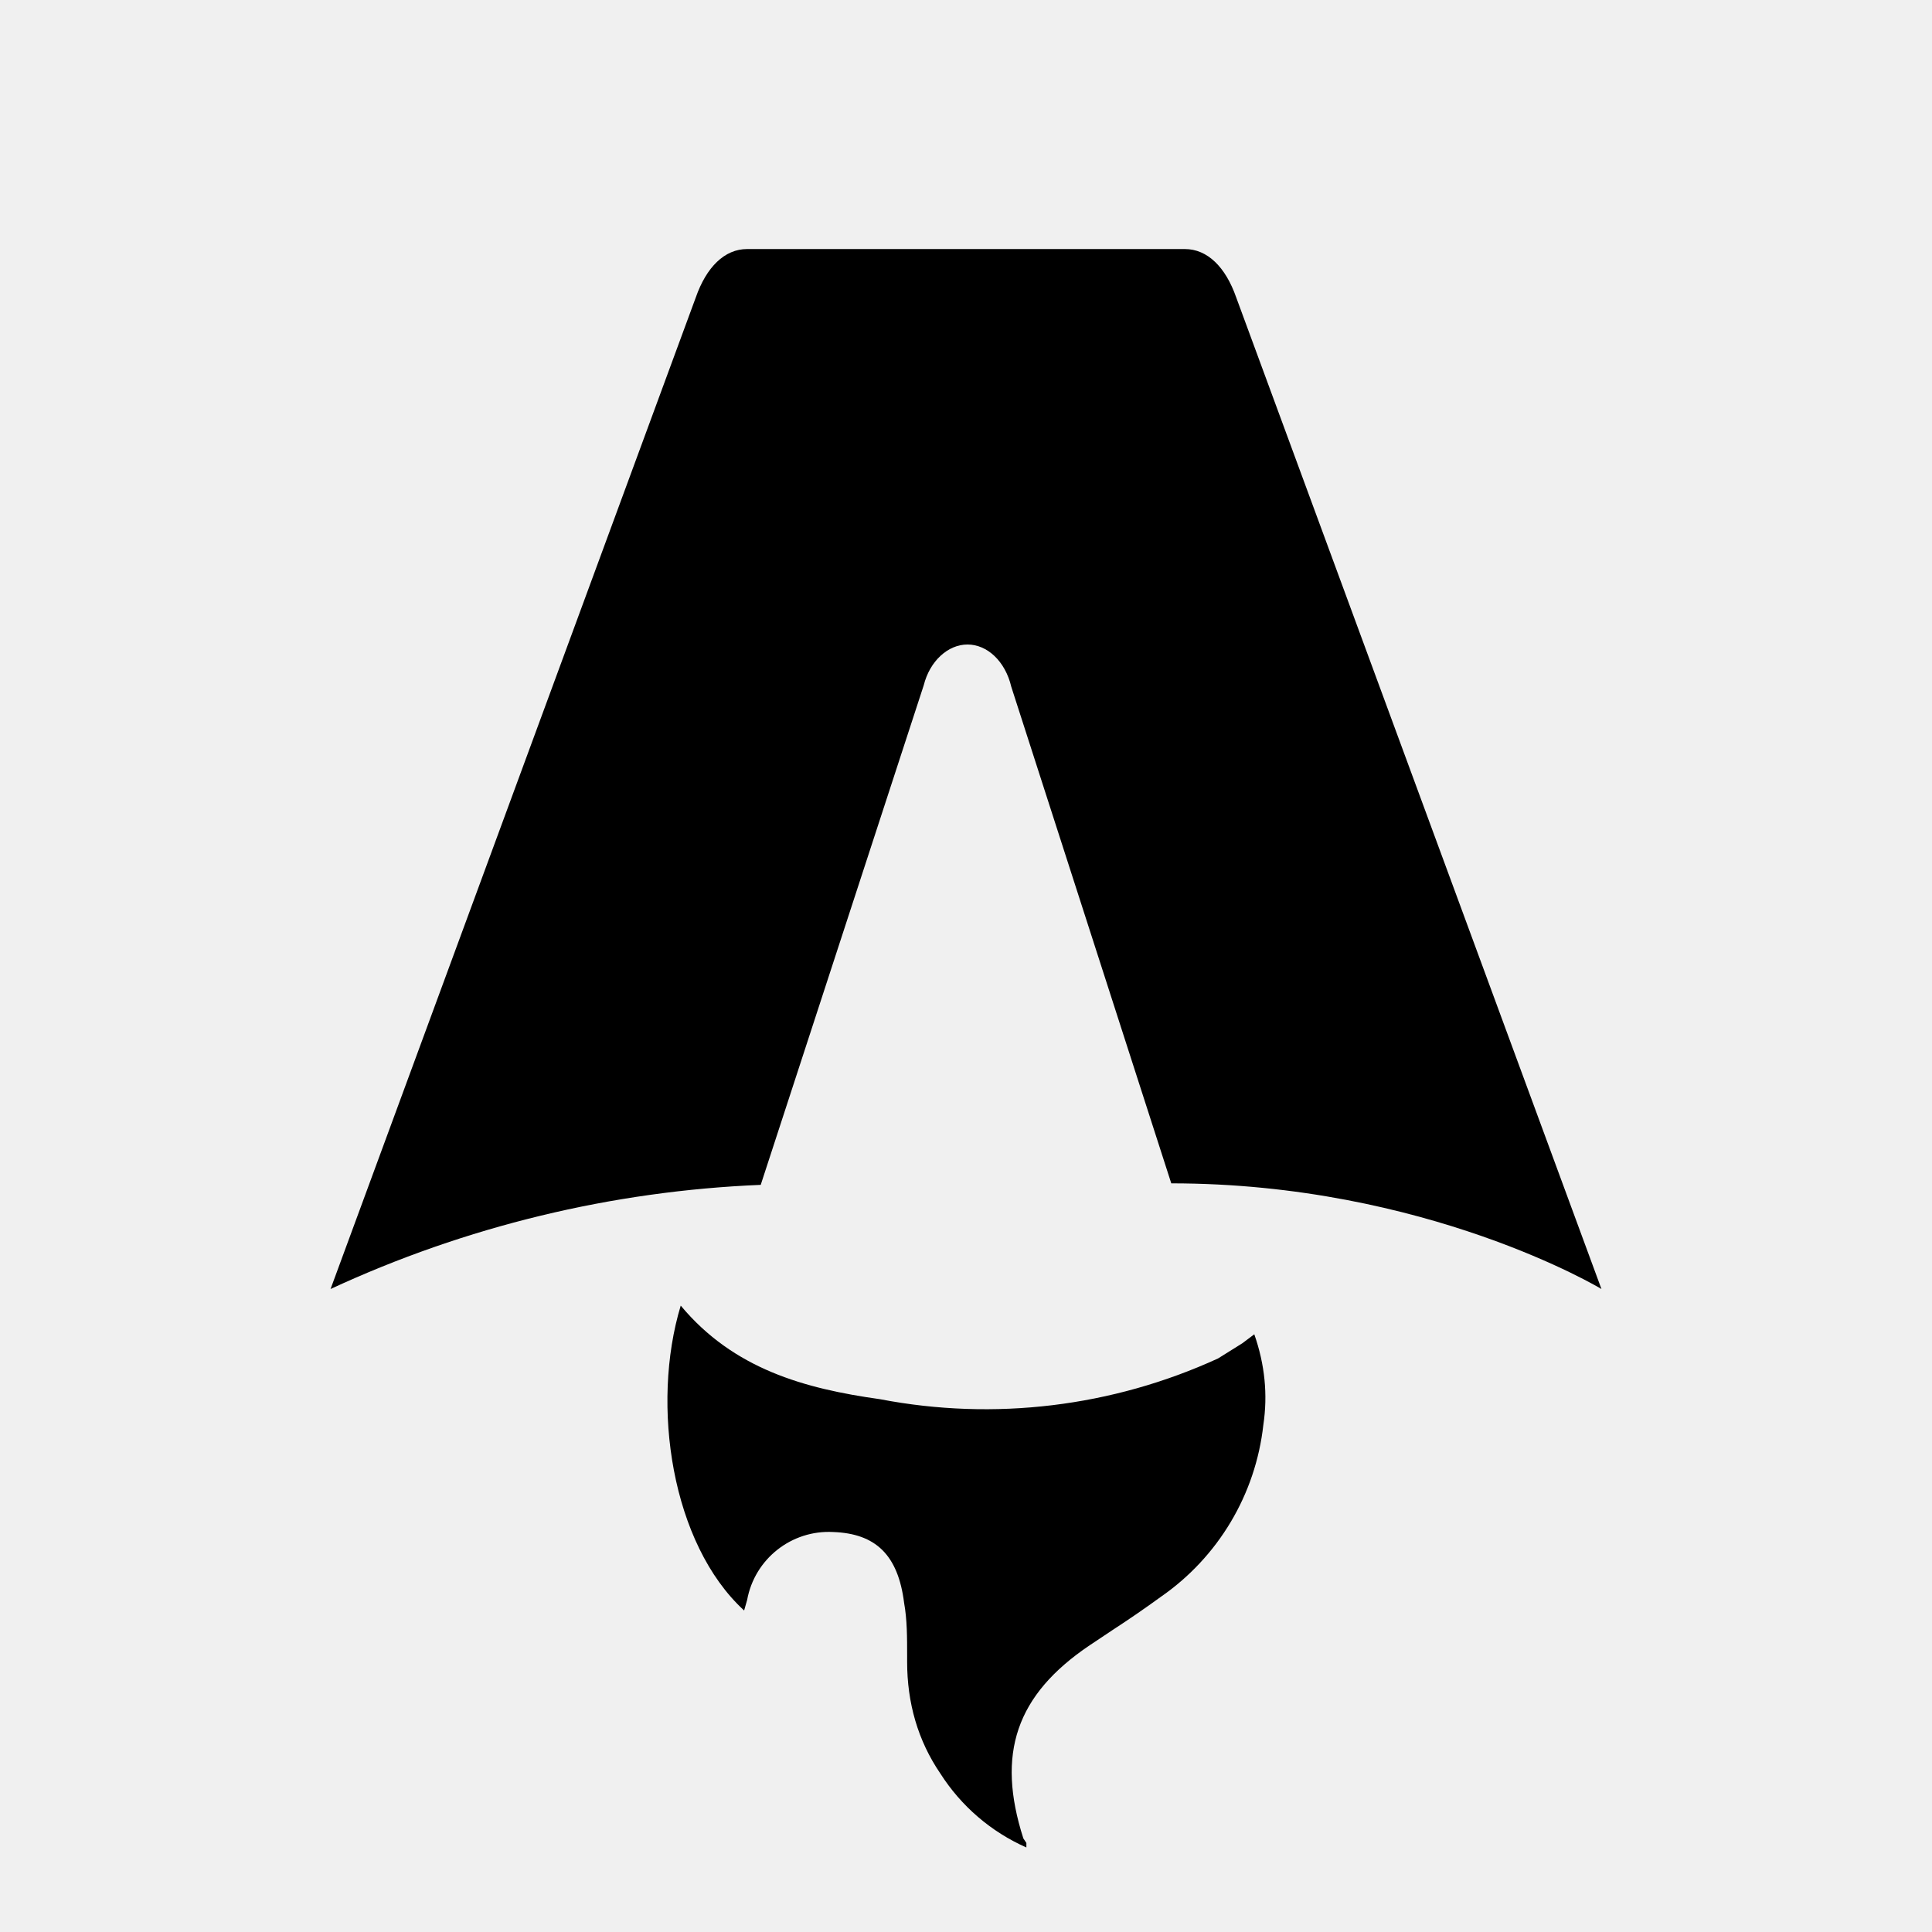
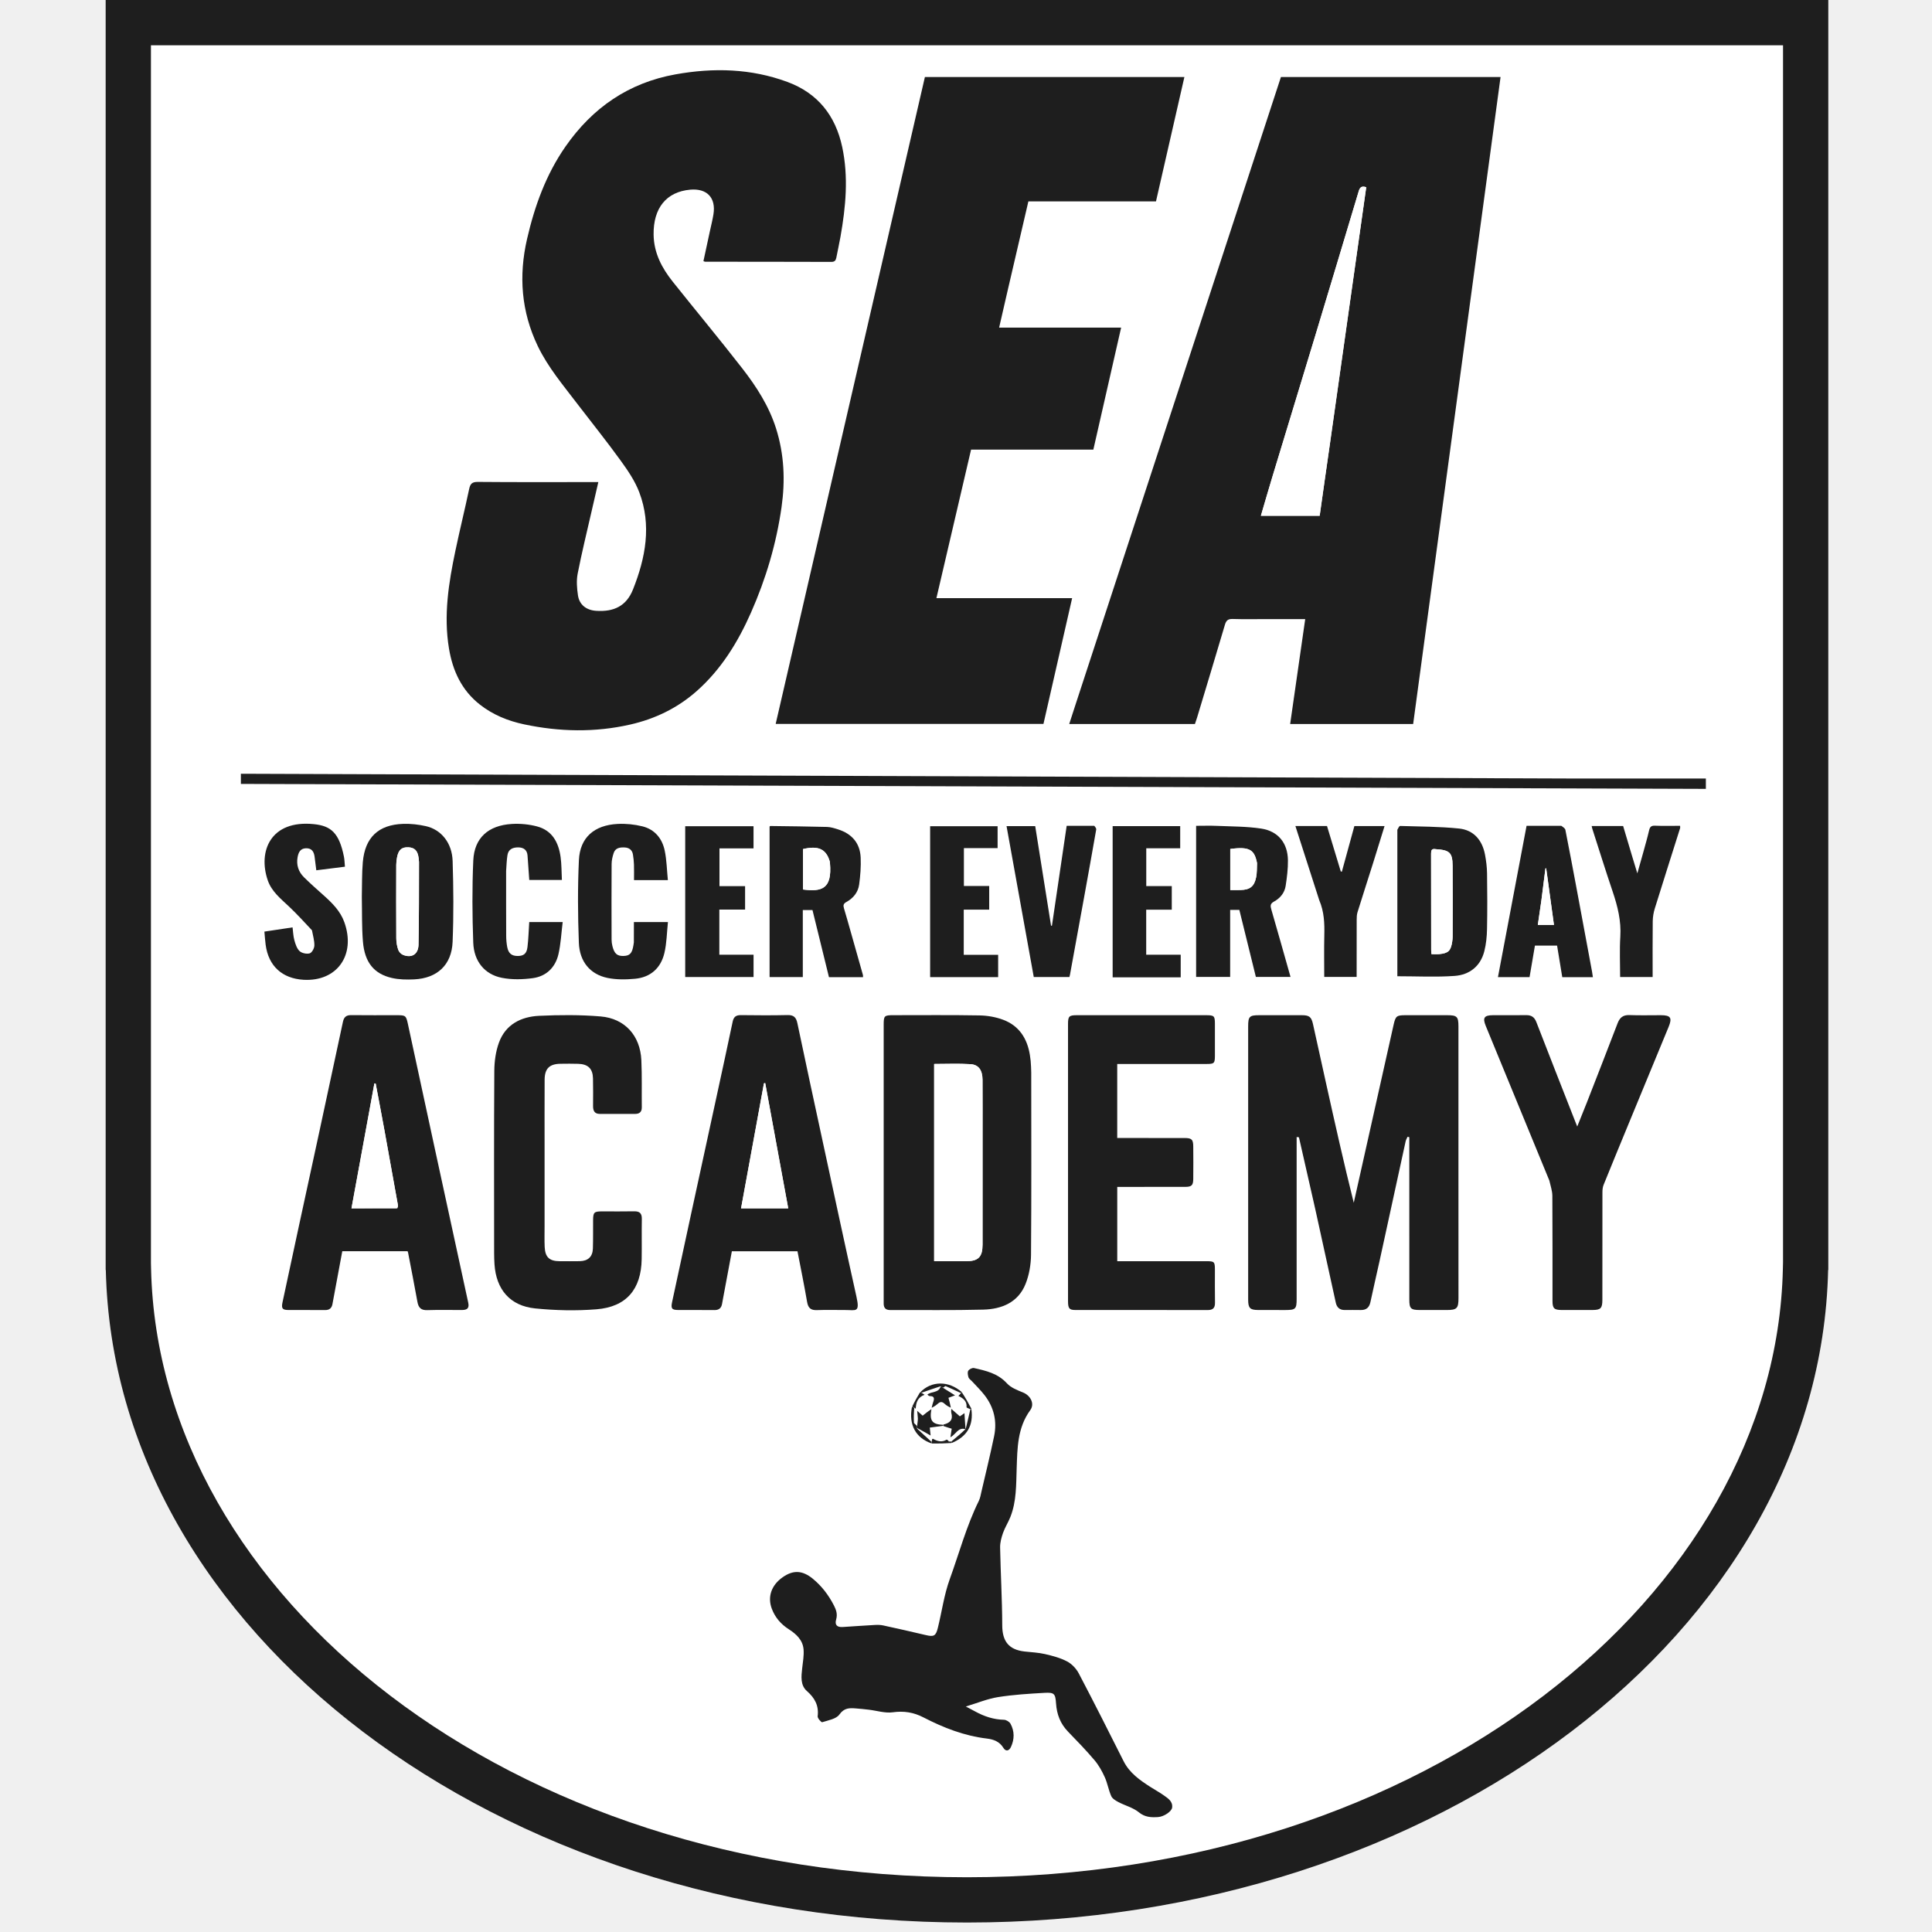
- <svg xmlns="http://www.w3.org/2000/svg" fill="none" viewBox="0 0 128 128">
-   <path d="M50.4 78.5a75.1 75.1 0 0 0-28.5 6.9l24.2-65.7c.7-2 1.9-3.2 3.4-3.2h29c1.5 0 2.7 1.2 3.4 3.2l24.2 65.7s-11.6-7-28.5-7L67 45.5c-.4-1.7-1.6-2.8-2.9-2.8-1.3 0-2.5 1.1-2.9 2.7L50.4 78.5Zm-1.1 28.2Zm-4.2-20.2c-2 6.6-.6 15.8 4.2 20.2a17.5 17.5 0 0 1 .2-.7 5.5 5.5 0 0 1 5.7-4.5c2.8.1 4.3 1.5 4.7 4.7.2 1.1.2 2.3.2 3.5v.4c0 2.7.7 5.2 2.2 7.4a13 13 0 0 0 5.7 4.9v-.3l-.2-.3c-1.8-5.6-.5-9.5 4.4-12.8l1.5-1a73 73 0 0 0 3.2-2.2 16 16 0 0 0 6.8-11.4c.3-2 .1-4-.6-6l-.8.6-1.6 1a37 37 0 0 1-22.4 2.7c-5-.7-9.7-2-13.2-6.2Z" />
-   <style>
-         path { fill: #000; }
-         @media (prefers-color-scheme: dark) {
-             path { fill: #FFF; }
-         }
-     </style>
+ <svg xmlns="http://www.w3.org/2000/svg" width="128" height="128" viewBox="0 0 128 128" fill="none">
+   <mask id="path-1-inside-1_42_125" fill="white">
+     <path d="M121.13 84.137H121.119C120.58 108.086 95.243 127.373 64.064 127.373C32.886 127.373 7.549 108.086 7.01 84.137H7V0H121.13V84.137Z" />
+   </mask>
+   <path d="M121.13 84.137H121.119C120.58 108.086 95.243 127.373 64.064 127.373C32.886 127.373 7.549 108.086 7.01 84.137H7V0H121.13V84.137Z" fill="white" />
+   <path d="M121.13 84.137V87.137H124.13V84.137H121.13ZM121.119 84.137V81.137H118.186L118.12 84.069L121.119 84.137ZM64.064 127.373L64.064 130.373H64.064V127.373ZM7.01 84.137L10.009 84.069L9.943 81.137H7.01V84.137ZM7 84.137H4V87.137H7V84.137ZM7 0V-3H4V0H7ZM121.13 0H124.13V-3H121.13V0ZM121.13 84.137V81.137H121.119V84.137V87.137H121.13V84.137ZM121.119 84.137L118.12 84.069C117.632 105.736 94.355 124.373 64.064 124.373V127.373V130.373C96.131 130.373 123.528 110.437 124.118 84.204L121.119 84.137ZM64.064 127.373L64.064 124.373C33.775 124.373 10.497 105.736 10.009 84.069L7.01 84.137L4.011 84.204C4.601 110.437 31.998 130.373 64.064 130.373L64.064 127.373ZM7.01 84.137V81.137H7V84.137V87.137H7.01V84.137ZM7 84.137H10V0H7H4V84.137H7ZM7 0V3H121.13V0V-3H7V0ZM121.13 0H118.13V84.137H121.13H124.13V0H121.13Z" fill="#1E1E1E" mask="url(#path-1-inside-1_42_125)" />
+   <path d="M104.001 51.578C107.022 51.578 110.004 51.578 113.018 51.578C113.018 51.823 113.018 52.035 113.018 52.265C80.668 52.156 48.326 52.046 15.959 51.936C15.959 51.719 15.959 51.518 15.959 51.263C45.294 51.367 74.628 51.472 104.001 51.578Z" fill="#1E1E1E" />
+   <path d="M71.247 46.709C75.792 32.823 80.328 18.966 84.865 5.102C89.721 5.102 94.556 5.102 99.416 5.102C97.485 19.4 95.555 33.68 93.625 47.968C90.895 47.968 88.204 47.968 85.476 47.968C85.809 45.653 86.139 43.352 86.474 41.017C85.604 41.017 84.756 41.017 83.908 41.017C83.163 41.017 82.417 41.033 81.672 41.009C81.368 40.999 81.241 41.1 81.156 41.385C80.548 43.443 79.925 45.498 79.306 47.553C79.265 47.689 79.216 47.823 79.167 47.967C76.403 47.967 73.645 47.967 70.839 47.967C70.977 47.543 71.107 47.141 71.247 46.709ZM88.112 29.411C88.914 23.737 89.716 18.062 90.516 12.403C90.197 12.294 90.09 12.432 90.02 12.664C89.078 15.805 88.136 18.947 87.187 22.085C86.23 25.249 85.263 28.409 84.304 31.571C84.044 32.429 83.796 33.291 83.537 34.171C84.851 34.171 86.128 34.171 87.432 34.171C87.653 32.598 87.872 31.038 88.112 29.411Z" fill="#1E1E1E" />
+   <path d="M38.293 26.812C37.332 25.544 36.311 24.352 35.627 22.925C34.534 20.644 34.356 18.274 34.919 15.832C35.422 13.646 36.176 11.559 37.469 9.703C39.256 7.139 41.647 5.483 44.758 4.926C47.272 4.475 49.757 4.537 52.17 5.429C54.18 6.173 55.354 7.658 55.799 9.74C56.224 11.732 56.033 13.711 55.684 15.687C55.602 16.149 55.498 16.606 55.41 17.067C55.373 17.255 55.303 17.351 55.078 17.351C52.292 17.341 49.506 17.343 46.72 17.34C46.696 17.34 46.672 17.325 46.604 17.302C46.747 16.639 46.892 15.971 47.035 15.303C47.115 14.934 47.209 14.568 47.268 14.195C47.442 13.096 46.836 12.465 45.72 12.567C44.144 12.712 43.278 13.789 43.303 15.546C43.32 16.758 43.849 17.758 44.577 18.67C46.107 20.588 47.676 22.475 49.182 24.412C50.118 25.617 50.943 26.899 51.413 28.378C51.958 30.094 52.03 31.843 51.779 33.602C51.434 36.024 50.743 38.356 49.752 40.593C48.884 42.554 47.776 44.358 46.149 45.794C44.883 46.912 43.405 47.627 41.759 48.002C39.414 48.537 37.069 48.486 34.727 47.991C33.658 47.765 32.656 47.359 31.789 46.677C30.585 45.731 29.992 44.443 29.746 42.966C29.381 40.772 29.723 38.624 30.172 36.485C30.458 35.122 30.793 33.769 31.081 32.407C31.155 32.058 31.269 31.924 31.661 31.928C34.159 31.951 36.657 31.939 39.155 31.939C39.298 31.939 39.442 31.939 39.641 31.939C39.489 32.596 39.343 33.224 39.2 33.851C38.884 35.235 38.544 36.614 38.272 38.006C38.182 38.467 38.221 38.97 38.291 39.441C38.383 40.07 38.846 40.424 39.491 40.468C40.68 40.549 41.503 40.145 41.938 39.052C42.768 36.964 43.183 34.803 42.354 32.616C42.069 31.863 41.592 31.165 41.114 30.506C40.212 29.258 39.247 28.056 38.293 26.812Z" fill="#1E1E1E" />
+   <path d="M66.743 19.319C66.558 20.123 66.381 20.895 66.195 21.704C68.901 21.704 71.565 21.704 74.278 21.704C73.66 24.416 73.052 27.089 72.437 29.789C69.743 29.789 67.053 29.789 64.336 29.789C63.572 33.063 62.813 36.316 62.04 39.628C65.054 39.628 68.025 39.628 71.032 39.628C70.391 42.438 69.764 45.191 69.132 47.961C63.224 47.961 57.319 47.961 51.391 47.961C54.69 33.658 57.984 19.379 61.277 5.103C67.028 5.103 72.74 5.103 78.469 5.103C77.84 7.858 77.214 10.595 76.587 13.342C73.751 13.342 70.954 13.342 68.133 13.342C67.67 15.334 67.211 17.311 66.743 19.319Z" fill="#1E1E1E" />
+   <path d="M88.102 29.445C87.872 31.038 87.653 32.598 87.431 34.171C86.128 34.171 84.851 34.171 83.537 34.171C83.796 33.291 84.044 32.429 84.304 31.571C85.263 28.409 86.23 25.249 87.187 22.085C88.136 18.947 89.078 15.805 90.02 12.664C90.09 12.431 90.197 12.294 90.516 12.403C89.716 18.062 88.914 23.737 88.102 29.445Z" fill="white" />
+   <path d="M64.389 91.505C64.297 91.409 64.191 91.342 64.165 91.253C64.125 91.113 64.085 90.926 64.148 90.818C64.209 90.714 64.416 90.612 64.53 90.637C65.326 90.814 66.11 90.992 66.71 91.649C66.973 91.938 67.4 92.103 67.779 92.256C68.27 92.454 68.57 92.999 68.256 93.428C67.401 94.6 67.404 95.946 67.357 97.288C67.319 98.371 67.35 99.462 66.944 100.493C66.801 100.856 66.584 101.191 66.454 101.557C66.346 101.865 66.254 102.201 66.26 102.523C66.293 104.243 66.396 105.963 66.401 107.683C66.404 108.73 66.825 109.297 67.88 109.416C68.334 109.467 68.796 109.485 69.239 109.588C69.74 109.704 70.253 109.839 70.703 110.077C71.015 110.242 71.306 110.553 71.472 110.868C72.484 112.795 73.464 114.739 74.442 116.684C74.838 117.47 75.52 117.942 76.227 118.396C76.523 118.586 76.836 118.754 77.122 118.959C77.395 119.154 77.707 119.351 77.657 119.758C77.626 120.012 77.117 120.36 76.726 120.385C76.275 120.413 75.859 120.403 75.45 120.068C75.071 119.758 74.548 119.629 74.102 119.395C73.92 119.3 73.7 119.169 73.623 118.998C73.444 118.597 73.376 118.146 73.195 117.746C73.016 117.35 72.798 116.954 72.518 116.623C71.962 115.966 71.361 115.345 70.761 114.727C70.252 114.202 70.015 113.58 69.966 112.862C69.922 112.212 69.849 112.12 69.207 112.155C68.177 112.213 67.142 112.276 66.125 112.437C65.431 112.547 64.764 112.827 63.988 113.06C64.233 113.19 64.427 113.29 64.618 113.394C65.211 113.719 65.832 113.925 66.519 113.94C66.668 113.944 66.878 114.072 66.949 114.202C67.22 114.702 67.215 115.232 66.975 115.747C66.847 116.02 66.627 116.049 66.477 115.8C66.225 115.384 65.825 115.237 65.392 115.185C63.891 115.007 62.511 114.469 61.183 113.783C60.532 113.446 59.885 113.341 59.145 113.444C58.636 113.514 58.094 113.335 57.566 113.273C57.281 113.239 56.995 113.21 56.709 113.188C56.286 113.156 55.933 113.14 55.612 113.591C55.402 113.887 54.875 113.973 54.474 114.101C54.415 114.12 54.157 113.835 54.172 113.712C54.258 113.003 53.987 112.5 53.46 112.037C53.018 111.648 53.086 111.069 53.147 110.527C53.193 110.114 53.27 109.695 53.239 109.286C53.191 108.663 52.76 108.263 52.261 107.943C51.738 107.607 51.352 107.164 51.133 106.579C50.839 105.793 51.105 105.023 51.853 104.497C52.553 104.004 53.166 104.034 53.854 104.598C54.448 105.086 54.901 105.686 55.251 106.367C55.404 106.663 55.497 106.95 55.396 107.299C55.294 107.653 55.459 107.817 55.826 107.794C56.543 107.749 57.259 107.696 57.975 107.657C58.156 107.647 58.344 107.652 58.52 107.69C59.46 107.895 60.399 108.106 61.335 108.328C61.862 108.452 62.001 108.396 62.133 107.858C62.4 106.783 62.546 105.666 62.921 104.631C63.55 102.897 64.028 101.104 64.848 99.44C64.944 99.245 64.978 99.018 65.028 98.804C65.311 97.588 65.609 96.376 65.862 95.155C66.069 94.159 65.852 93.233 65.223 92.426C64.975 92.107 64.683 91.823 64.389 91.505Z" fill="#1E1E1E" />
+   <path d="M61.702 95.625C60.673 95.26 60.196 94.408 60.417 93.224C60.509 93.225 60.556 93.25 60.573 93.286C60.544 93.613 60.531 93.93 60.552 94.246C60.557 94.319 60.682 94.383 60.756 94.48C60.759 94.546 60.758 94.584 60.76 94.65C61.076 94.95 61.389 95.223 61.706 95.518C61.707 95.568 61.705 95.596 61.702 95.625Z" fill="#1E1E1E" />
+   <path d="M60.967 92.247C61.696 91.48 62.85 91.459 63.727 92.236C63.7 92.282 63.684 92.289 63.646 92.287C63.3 92.128 62.979 91.973 62.651 91.834C62.619 91.821 62.545 91.908 62.469 91.941C62.403 91.913 62.361 91.892 62.301 91.848C61.891 91.974 61.497 92.123 61.069 92.266C61.012 92.257 60.99 92.252 60.967 92.247Z" fill="#1E1E1E" />
+   <path d="M64.358 93.361C64.501 94.431 64.088 95.166 63.054 95.603C63.026 95.555 63.027 95.527 63.052 95.485C63.376 95.217 63.675 94.964 63.963 94.689C63.959 94.652 63.966 94.638 63.997 94.61C64.104 94.19 64.185 93.784 64.289 93.371C64.327 93.364 64.342 93.362 64.358 93.361Z" fill="#1E1E1E" />
+   <path d="M63.028 95.499C63.027 95.527 63.026 95.555 63.027 95.603C62.607 95.632 62.185 95.64 61.733 95.636C61.705 95.596 61.707 95.568 61.726 95.509C61.746 95.437 61.751 95.396 61.76 95.347C61.766 95.338 61.778 95.323 61.808 95.322C62.12 95.496 62.406 95.57 62.716 95.381C62.74 95.366 62.822 95.445 62.861 95.487C62.854 95.505 62.862 95.517 62.871 95.529C62.87 95.511 62.868 95.493 62.886 95.5C62.946 95.517 62.987 95.508 63.028 95.499Z" fill="#1E1E1E" />
+   <path d="M64.358 93.331C64.342 93.362 64.327 93.363 64.267 93.354C64.158 93.306 64.034 93.264 64.036 93.233C64.073 92.825 63.809 92.637 63.496 92.483C63.56 92.414 63.615 92.355 63.669 92.296C63.685 92.289 63.7 92.282 63.736 92.26C63.958 92.598 64.158 92.95 64.358 93.331Z" fill="#1E1E1E" />
+   <path d="M60.944 92.26C60.99 92.252 61.012 92.257 61.07 92.287C61.164 92.344 61.221 92.377 61.251 92.409C60.797 92.576 60.686 92.922 60.67 93.329C60.629 93.305 60.616 93.291 60.603 93.276C60.556 93.25 60.51 93.225 60.434 93.2C60.577 92.892 60.749 92.582 60.944 92.26Z" fill="#1E1E1E" />
+   <path d="M62.483 94.463C62.202 94.501 61.922 94.539 61.601 94.582C61.622 94.789 61.64 94.964 61.655 95.108C61.386 94.953 61.102 94.79 60.788 94.625C60.758 94.584 60.759 94.546 60.765 94.45C60.785 94.249 60.815 94.107 60.811 93.966C60.806 93.794 60.771 93.623 60.77 93.473C60.904 93.594 61.017 93.693 61.129 93.791C61.338 93.624 61.525 93.475 61.709 93.361C61.567 94.129 61.757 94.368 62.483 94.398C62.484 94.434 62.483 94.448 62.483 94.463Z" fill="#1E1E1E" />
+   <path d="M62.469 91.941C62.749 92.112 63.006 92.275 63.274 92.445C63.16 92.488 63.023 92.539 62.837 92.609C62.896 92.817 62.954 93.021 62.995 93.262C62.843 93.2 62.7 93.114 62.579 93.002C62.43 92.864 62.302 92.85 62.145 92.99C62.014 93.107 61.864 93.204 61.725 93.27C61.762 93.108 61.791 92.984 61.835 92.865C61.919 92.635 61.887 92.492 61.601 92.494C61.545 92.494 61.489 92.449 61.441 92.394C61.721 92.168 62.177 92.296 62.318 91.871C62.361 91.892 62.404 91.913 62.469 91.941Z" fill="#1E1E1E" />
+   <path d="M63.026 93.341C63.209 93.501 63.392 93.661 63.592 93.837C63.682 93.775 63.807 93.688 63.898 93.624C63.916 93.93 63.934 94.249 63.962 94.596C63.966 94.638 63.959 94.652 63.964 94.689C63.482 94.533 63.327 95.037 62.968 95.22C62.998 95.02 63.024 94.852 63.053 94.656C62.871 94.6 62.701 94.548 62.507 94.48C62.483 94.448 62.484 94.434 62.505 94.379C62.958 94.276 63.148 94.053 63.028 93.609C63.005 93.526 63.026 93.431 63.026 93.341Z" fill="#1E1E1E" />
+   <path d="M87.044 79.684C86.711 78.22 86.388 76.787 86.06 75.355C86.057 75.341 85.99 75.343 85.906 75.33C85.906 75.481 85.906 75.617 85.906 75.754C85.906 79.189 85.907 82.625 85.906 86.06C85.906 86.724 85.835 86.792 85.156 86.793C84.555 86.793 83.953 86.794 83.352 86.791C82.817 86.789 82.695 86.663 82.694 86.113C82.692 84.78 82.694 83.448 82.694 82.116C82.694 77.413 82.694 72.711 82.694 68.009C82.694 67.344 82.777 67.26 83.428 67.26C84.369 67.259 85.311 67.258 86.253 67.26C86.738 67.261 86.88 67.367 86.987 67.839C87.28 69.147 87.563 70.457 87.854 71.766C88.44 74.404 89.028 77.04 89.69 79.686C89.82 79.107 89.95 78.529 90.079 77.95C90.829 74.596 91.577 71.242 92.331 67.889C92.462 67.307 92.536 67.26 93.129 67.26C94.044 67.259 94.96 67.259 95.875 67.26C96.531 67.26 96.625 67.351 96.626 68.004C96.627 71.244 96.626 74.483 96.626 77.722C96.627 80.478 96.627 83.234 96.628 85.99C96.629 86.686 96.527 86.791 95.848 86.792C95.259 86.793 94.671 86.793 94.082 86.792C93.465 86.791 93.371 86.701 93.371 86.095C93.37 82.646 93.37 79.198 93.37 75.75C93.37 75.614 93.37 75.478 93.37 75.342C93.332 75.332 93.294 75.323 93.255 75.313C93.211 75.416 93.148 75.516 93.125 75.624C92.549 78.256 91.979 80.89 91.404 83.523C91.204 84.438 90.988 85.35 90.794 86.266C90.716 86.634 90.513 86.802 90.14 86.793C89.787 86.785 89.434 86.791 89.081 86.792C88.754 86.793 88.569 86.615 88.502 86.315C88.055 84.293 87.614 82.271 87.171 80.249C87.132 80.072 87.093 79.894 87.044 79.684Z" fill="#1E1E1E" />
+   <path d="M68.284 70.285C68.303 70.567 68.322 70.814 68.322 71.062C68.324 75.084 68.34 79.106 68.308 83.127C68.303 83.776 68.186 84.464 67.946 85.064C67.457 86.293 66.365 86.734 65.142 86.766C63.091 86.82 61.037 86.785 58.985 86.794C58.661 86.796 58.54 86.639 58.546 86.337C58.551 86.049 58.546 85.762 58.546 85.475C58.546 79.625 58.546 73.775 58.546 67.925C58.546 67.29 58.576 67.259 59.208 67.259C61.104 67.26 63 67.24 64.895 67.274C65.42 67.283 65.97 67.378 66.46 67.562C67.52 67.958 68.059 68.805 68.233 69.9C68.251 70.016 68.261 70.133 68.284 70.285ZM65.097 77.803C65.097 76.967 65.097 76.131 65.097 75.295C65.097 74.04 65.101 72.786 65.094 71.532C65.091 70.912 64.842 70.538 64.3 70.504C63.498 70.454 62.689 70.491 61.89 70.491C61.89 74.858 61.89 79.191 61.89 83.558C62.613 83.558 63.316 83.558 64.019 83.558C64.813 83.557 65.095 83.275 65.096 82.467C65.099 80.939 65.097 79.41 65.097 77.803Z" fill="#1E1E1E" />
+   <path d="M19.807 81.207C20.254 79.138 20.698 77.103 21.138 75.066C21.669 72.61 22.197 70.154 22.721 67.696C22.785 67.396 22.932 67.251 23.257 67.255C24.277 67.267 25.298 67.259 26.318 67.26C26.864 67.26 26.905 67.29 27.021 67.825C27.62 70.599 28.217 73.374 28.818 76.148C29.551 79.533 30.287 82.917 31.021 86.302C31.095 86.646 30.982 86.788 30.621 86.791C29.849 86.796 29.077 86.774 28.306 86.8C27.889 86.814 27.724 86.633 27.655 86.25C27.46 85.161 27.244 84.075 27.036 82.988C27.031 82.963 27.019 82.939 27.004 82.897C25.576 82.897 24.142 82.897 22.677 82.897C22.511 83.789 22.347 84.671 22.183 85.552C22.131 85.833 22.078 86.115 22.026 86.397C21.977 86.669 21.823 86.797 21.539 86.795C20.728 86.788 19.917 86.796 19.105 86.791C18.709 86.789 18.631 86.686 18.717 86.282C19.077 84.601 19.441 82.921 19.807 81.207ZM26.329 80.051C26.342 79.986 26.376 79.917 26.365 79.856C26.069 78.189 25.77 76.523 25.465 74.858C25.278 73.832 25.081 72.808 24.888 71.783C24.86 71.782 24.832 71.781 24.804 71.78C24.3 74.525 23.797 77.27 23.287 80.056C24.301 80.056 25.279 80.056 26.329 80.051Z" fill="#1E1E1E" />
+   <path d="M47.509 72.493C47.86 70.87 48.208 69.281 48.541 67.688C48.606 67.375 48.759 67.252 49.077 67.255C50.11 67.266 51.143 67.276 52.176 67.251C52.59 67.241 52.748 67.405 52.829 67.792C53.38 70.416 53.946 73.038 54.513 75.659C55.252 79.081 55.986 82.503 56.745 85.921C56.983 86.989 56.696 86.789 56.003 86.792C55.375 86.794 54.747 86.775 54.12 86.798C53.714 86.814 53.541 86.655 53.472 86.255C53.281 85.14 53.053 84.031 52.835 82.901C51.389 82.901 49.956 82.901 48.488 82.901C48.298 83.914 48.107 84.934 47.917 85.954C47.891 86.094 47.864 86.235 47.84 86.377C47.791 86.665 47.632 86.8 47.328 86.796C46.531 86.786 45.733 86.795 44.935 86.791C44.509 86.789 44.437 86.693 44.529 86.262C44.95 84.303 45.373 82.344 45.796 80.385C46.364 77.765 46.932 75.145 47.509 72.493ZM51.782 80.057C51.919 80.057 52.057 80.057 52.222 80.057C51.706 77.251 51.202 74.505 50.697 71.758C50.669 71.763 50.642 71.768 50.614 71.773C50.11 74.522 49.607 77.272 49.097 80.057C49.986 80.057 50.847 80.057 51.782 80.057Z" fill="#1E1E1E" />
+   <path d="M70.759 74.942C70.759 72.551 70.758 70.2 70.759 67.849C70.759 67.331 70.829 67.26 71.345 67.26C74.197 67.259 77.048 67.259 79.899 67.26C80.442 67.26 80.49 67.306 80.491 67.831C80.493 68.536 80.493 69.242 80.491 69.947C80.49 70.441 80.443 70.49 79.957 70.491C78.126 70.492 76.295 70.492 74.463 70.492C74.323 70.492 74.182 70.492 74.019 70.492C74.019 72.129 74.019 73.73 74.019 75.395C74.153 75.395 74.29 75.395 74.426 75.395C75.773 75.395 77.12 75.394 78.468 75.396C78.952 75.396 79.052 75.488 79.056 75.956C79.063 76.674 79.064 77.392 79.056 78.111C79.051 78.537 78.946 78.633 78.512 78.634C77.165 78.636 75.818 78.635 74.471 78.635C74.329 78.635 74.188 78.635 74.021 78.635C74.021 80.278 74.021 81.891 74.021 83.558C74.161 83.558 74.299 83.558 74.437 83.558C76.268 83.558 78.099 83.557 79.93 83.558C80.453 83.558 80.489 83.594 80.491 84.114C80.493 84.845 80.483 85.577 80.496 86.308C80.502 86.661 80.356 86.796 80.005 86.795C77.089 86.788 74.172 86.793 71.255 86.791C70.838 86.791 70.759 86.691 70.759 86.189C70.758 82.453 70.759 78.717 70.759 74.942Z" fill="#1E1E1E" />
+   <path d="M36.08 81.213C36.081 81.709 36.065 82.167 36.087 82.623C36.12 83.297 36.404 83.555 37.077 83.558C37.521 83.559 37.966 83.564 38.41 83.556C38.958 83.546 39.263 83.261 39.281 82.717C39.3 82.091 39.29 81.463 39.294 80.837C39.298 80.32 39.361 80.258 39.889 80.257C40.596 80.256 41.302 80.268 42.008 80.253C42.375 80.245 42.529 80.383 42.523 80.757C42.508 81.645 42.527 82.533 42.513 83.421C42.481 85.416 41.5 86.585 39.523 86.744C38.176 86.852 36.801 86.822 35.455 86.686C33.789 86.517 32.871 85.429 32.761 83.757C32.745 83.51 32.737 83.262 32.737 83.014C32.736 78.992 32.723 74.969 32.749 70.948C32.754 70.321 32.843 69.662 33.056 69.077C33.495 67.871 34.519 67.356 35.723 67.3C37.077 67.238 38.445 67.229 39.795 67.342C41.402 67.477 42.416 68.618 42.491 70.234C42.539 71.276 42.509 72.322 42.521 73.367C42.524 73.671 42.363 73.797 42.087 73.799C41.303 73.803 40.519 73.801 39.734 73.799C39.393 73.798 39.291 73.59 39.292 73.286C39.295 72.672 39.302 72.058 39.287 71.445C39.272 70.803 38.961 70.501 38.31 70.481C37.918 70.469 37.525 70.472 37.133 70.478C36.4 70.489 36.086 70.797 36.083 71.537C36.075 73.051 36.08 74.566 36.08 76.081C36.08 77.779 36.08 79.476 36.08 81.213Z" fill="#1E1E1E" />
+   <path d="M102.648 78.214C101.234 74.781 99.835 71.376 98.436 67.971C98.214 67.431 98.33 67.261 98.915 67.26C99.647 67.258 100.38 67.267 101.112 67.256C101.458 67.251 101.66 67.386 101.788 67.717C102.637 69.913 103.501 72.103 104.36 74.295C104.393 74.379 104.427 74.463 104.496 74.635C104.728 74.056 104.937 73.547 105.137 73.035C105.817 71.29 106.5 69.546 107.169 67.796C107.314 67.419 107.53 67.236 107.955 67.252C108.646 67.279 109.34 67.259 110.033 67.26C110.685 67.26 110.8 67.428 110.55 68.035C109.668 70.175 108.782 72.314 107.9 74.454C107.344 75.801 106.789 77.147 106.243 78.498C106.182 78.649 106.165 78.826 106.165 78.991C106.16 81.368 106.162 83.745 106.161 86.121C106.16 86.678 106.05 86.789 105.501 86.791C104.821 86.794 104.141 86.795 103.461 86.791C102.966 86.788 102.857 86.681 102.857 86.193C102.855 83.869 102.863 81.544 102.847 79.22C102.844 78.893 102.726 78.567 102.648 78.214Z" fill="#1E1E1E" />
+   <path d="M65.097 77.842C65.097 79.41 65.099 80.939 65.096 82.467C65.095 83.275 64.813 83.557 64.019 83.558C63.316 83.558 62.613 83.558 61.89 83.558C61.89 79.191 61.89 74.858 61.89 70.491C62.689 70.491 63.497 70.454 64.3 70.504C64.842 70.538 65.091 70.912 65.094 71.532C65.101 72.786 65.097 74.04 65.097 75.295C65.097 76.131 65.097 76.967 65.097 77.842Z" fill="white" />
+   <path d="M26.293 80.053C25.279 80.056 24.301 80.056 23.287 80.056C23.797 77.27 24.301 74.525 24.804 71.78C24.832 71.781 24.86 71.782 24.888 71.783C25.081 72.808 25.278 73.832 25.465 74.858C25.77 76.523 26.069 78.189 26.366 79.856C26.377 79.916 26.342 79.985 26.293 80.053Z" fill="white" />
+   <path d="M51.745 80.057C50.847 80.057 49.986 80.057 49.097 80.057C49.607 77.272 50.11 74.522 50.614 71.773C50.642 71.768 50.67 71.763 50.697 71.758C51.202 74.505 51.706 77.251 52.222 80.057C52.057 80.057 51.919 80.057 51.745 80.057Z" fill="white" />
+   <path d="M92.578 54.974C92.64 54.862 92.703 54.721 92.762 54.722C94.065 54.763 95.375 54.759 96.669 54.893C97.641 54.994 98.206 55.668 98.386 56.623C98.463 57.032 98.515 57.451 98.521 57.866C98.538 59.093 98.544 60.322 98.519 61.55C98.51 62.042 98.461 62.546 98.34 63.021C98.085 64.022 97.352 64.587 96.37 64.657C95.125 64.746 93.869 64.679 92.578 64.679C92.578 61.484 92.578 58.248 92.578 54.974ZM95.102 56.258C94.841 56.208 94.812 56.345 94.813 56.567C94.82 58.692 94.817 60.816 94.819 62.941C94.819 63.029 94.832 63.116 94.84 63.214C95.029 63.214 95.197 63.228 95.361 63.212C95.958 63.151 96.118 62.994 96.211 62.396C96.229 62.28 96.24 62.163 96.24 62.046C96.243 60.481 96.252 58.917 96.238 57.353C96.231 56.491 96.044 56.318 95.102 56.258Z" fill="#1E1E1E" />
+   <path d="M79.246 62.87C79.246 60.142 79.246 57.453 79.246 54.712C79.726 54.712 80.178 54.696 80.629 54.716C81.606 54.759 82.592 54.75 83.554 54.895C84.685 55.066 85.313 55.855 85.329 56.993C85.337 57.561 85.264 58.134 85.177 58.697C85.105 59.156 84.81 59.512 84.408 59.73C84.142 59.875 84.161 60.024 84.231 60.264C84.659 61.737 85.073 63.215 85.501 64.724C84.732 64.724 83.984 64.724 83.205 64.724C82.843 63.256 82.477 61.77 82.11 60.283C81.895 60.283 81.714 60.283 81.501 60.283C81.501 61.754 81.501 63.224 81.501 64.723C80.746 64.723 80.021 64.723 79.246 64.723C79.246 64.127 79.246 63.518 79.246 62.87ZM83.279 57.164C83.109 56.314 82.81 56.069 81.508 56.247C81.508 57.152 81.508 58.055 81.508 58.967C81.756 58.967 81.977 58.972 82.197 58.966C82.817 58.948 83.1 58.728 83.222 58.118C83.28 57.83 83.269 57.528 83.279 57.164Z" fill="#1E1E1E" />
+   <path d="M56.374 61.773C56.643 62.73 56.907 63.655 57.168 64.582C57.182 64.628 57.175 64.681 57.178 64.739C56.423 64.739 55.681 64.739 54.921 64.739C54.557 63.257 54.195 61.784 53.829 60.293C53.624 60.293 53.422 60.293 53.188 60.293C53.188 61.778 53.188 63.248 53.188 64.735C52.443 64.735 51.728 64.735 50.987 64.735C50.987 61.416 50.987 58.094 50.987 54.762C50.994 54.756 51.013 54.725 51.032 54.725C52.286 54.742 53.539 54.753 54.792 54.787C55.035 54.793 55.281 54.872 55.516 54.946C56.432 55.235 56.981 55.851 57.022 56.82C57.047 57.412 57.001 58.014 56.921 58.602C56.852 59.117 56.53 59.511 56.073 59.761C55.878 59.868 55.856 59.983 55.912 60.168C56.069 60.691 56.217 61.217 56.374 61.773ZM54.967 57.041C54.722 56.244 54.207 56.014 53.201 56.253C53.201 57.146 53.201 58.041 53.201 58.932C54.431 59.091 55.141 58.905 54.988 57.183C54.985 57.157 54.979 57.132 54.967 57.041Z" fill="#1E1E1E" />
+   <path d="M23.972 59.42C23.991 58.625 23.973 57.866 24.038 57.114C24.181 55.484 25.07 54.64 26.706 54.583C27.208 54.566 27.726 54.624 28.217 54.735C29.234 54.964 29.951 55.847 29.988 57.045C30.044 58.831 30.059 60.622 29.986 62.407C29.924 63.932 28.961 64.815 27.438 64.886C26.947 64.909 26.435 64.902 25.959 64.792C24.776 64.519 24.161 63.759 24.046 62.392C23.965 61.42 23.993 60.438 23.972 59.42ZM27.759 57.084C27.751 57.006 27.744 56.928 27.735 56.85C27.677 56.371 27.476 56.158 27.062 56.137C26.62 56.115 26.401 56.302 26.306 56.801C26.274 56.966 26.253 57.137 26.253 57.305C26.248 58.924 26.245 60.542 26.255 62.161C26.257 62.417 26.301 62.682 26.383 62.924C26.429 63.061 26.571 63.21 26.706 63.264C27.27 63.491 27.713 63.227 27.727 62.595C27.764 60.782 27.756 58.968 27.759 57.084Z" fill="#1E1E1E" />
+   <path d="M41.995 62.435C41.998 61.97 41.998 61.541 41.998 61.089C42.732 61.089 43.443 61.089 44.253 61.089C44.179 61.783 44.174 62.479 44.018 63.139C43.783 64.135 43.105 64.75 42.072 64.846C41.468 64.902 40.833 64.911 40.244 64.789C39.107 64.552 38.398 63.719 38.351 62.46C38.282 60.638 38.269 58.808 38.354 56.987C38.424 55.489 39.366 54.665 40.928 54.587C41.468 54.56 42.031 54.617 42.556 54.746C43.377 54.947 43.871 55.551 44.039 56.355C44.171 56.984 44.181 57.639 44.248 58.311C43.462 58.311 42.761 58.311 42.005 58.311C42.005 57.973 42.013 57.626 42.002 57.28C41.995 57.059 41.969 56.838 41.935 56.62C41.889 56.317 41.685 56.163 41.396 56.147C41.087 56.131 40.771 56.164 40.656 56.519C40.581 56.751 40.522 57.001 40.521 57.243C40.51 58.914 40.515 60.585 40.519 62.256C40.519 62.397 40.54 62.542 40.574 62.679C40.698 63.181 40.886 63.345 41.304 63.335C41.727 63.324 41.881 63.159 41.967 62.624C41.975 62.573 41.984 62.521 41.995 62.435Z" fill="#1E1E1E" />
+   <path d="M33.532 57.699C33.532 59.161 33.529 60.584 33.536 62.007C33.537 62.254 33.559 62.503 33.605 62.745C33.687 63.169 33.9 63.337 34.304 63.336C34.695 63.334 34.894 63.183 34.946 62.748C35.012 62.208 35.025 61.66 35.063 61.09C35.75 61.09 36.46 61.09 37.279 61.09C37.188 61.816 37.157 62.533 36.998 63.221C36.795 64.092 36.196 64.681 35.306 64.804C34.631 64.897 33.912 64.914 33.248 64.783C32.112 64.558 31.398 63.693 31.354 62.452C31.288 60.641 31.276 58.823 31.356 57.014C31.422 55.515 32.349 54.683 33.912 54.589C34.464 54.556 35.044 54.611 35.578 54.752C36.59 55.019 37.011 55.821 37.142 56.787C37.209 57.275 37.2 57.773 37.227 58.3C36.48 58.3 35.772 58.3 35.065 58.3C35.027 57.76 34.993 57.218 34.95 56.676C34.92 56.311 34.691 56.147 34.345 56.142C33.988 56.137 33.685 56.253 33.621 56.65C33.567 56.982 33.56 57.323 33.532 57.699Z" fill="#1E1E1E" />
+   <path d="M103.442 54.712C103.559 54.801 103.691 54.879 103.71 54.979C103.966 56.268 104.208 57.559 104.45 58.851C104.794 60.693 105.136 62.536 105.478 64.379C105.499 64.493 105.513 64.608 105.533 64.739C104.851 64.739 104.189 64.739 103.504 64.739C103.389 64.04 103.276 63.35 103.161 62.65C102.668 62.65 102.189 62.65 101.693 62.65C101.573 63.35 101.456 64.038 101.337 64.738C100.634 64.738 99.945 64.738 99.243 64.738C99.875 61.399 100.503 58.076 101.139 54.712C101.896 54.712 102.651 54.712 103.442 54.712ZM102.12 59.661C102.042 60.197 101.964 60.733 101.885 61.278C102.263 61.278 102.595 61.278 102.953 61.278C102.779 60.01 102.609 58.77 102.439 57.53C102.423 57.532 102.406 57.534 102.389 57.535C102.303 58.221 102.216 58.907 102.12 59.661Z" fill="#1E1E1E" />
+   <path d="M20.668 61.633C20.151 61.083 19.662 60.543 19.132 60.045C18.587 59.534 17.994 59.057 17.742 58.33C17.078 56.408 17.92 54.306 20.8 54.602C21.93 54.718 22.469 55.181 22.787 56.757C22.827 56.959 22.829 57.17 22.853 57.421C22.22 57.501 21.606 57.577 20.956 57.659C20.916 57.34 20.882 57.048 20.842 56.757C20.797 56.423 20.652 56.188 20.269 56.2C19.882 56.212 19.769 56.495 19.715 56.798C19.624 57.307 19.776 57.762 20.14 58.122C20.559 58.534 20.999 58.925 21.437 59.315C22.007 59.823 22.547 60.358 22.811 61.092C23.595 63.274 22.322 65.044 20.106 64.913C18.711 64.83 17.788 64.015 17.6 62.594C17.563 62.313 17.546 62.029 17.517 61.721C18.156 61.625 18.758 61.535 19.383 61.441C19.421 61.738 19.428 62.027 19.504 62.297C19.575 62.553 19.667 62.844 19.849 63.014C19.999 63.153 20.317 63.218 20.517 63.162C20.663 63.121 20.822 62.832 20.827 62.649C20.837 62.322 20.734 61.991 20.668 61.633Z" fill="#1E1E1E" />
+   <path d="M72.5 54.713C72.567 54.795 72.64 54.883 72.627 54.957C72.365 56.458 72.095 57.957 71.823 59.456C71.514 61.159 71.203 62.862 70.891 64.566C70.882 64.615 70.868 64.664 70.851 64.731C70.065 64.731 69.287 64.731 68.49 64.731C67.889 61.401 67.289 58.076 66.686 54.732C67.331 54.732 67.953 54.732 68.585 54.732C68.937 56.944 69.286 59.138 69.635 61.331C69.655 61.33 69.675 61.329 69.694 61.328C70.018 59.136 70.341 56.944 70.67 54.713C71.27 54.713 71.868 54.713 72.5 54.713Z" fill="#1E1E1E" />
+   <path d="M64.235 63.261C64.886 63.261 65.498 63.261 66.13 63.261C66.13 63.768 66.13 64.246 66.13 64.738C64.626 64.738 63.139 64.738 61.624 64.738C61.624 61.412 61.624 58.088 61.624 54.738C63.101 54.738 64.584 54.738 66.094 54.738C66.094 55.205 66.094 55.681 66.094 56.19C65.367 56.19 64.628 56.19 63.861 56.19C63.861 57.037 63.861 57.852 63.861 58.699C64.403 58.699 64.958 58.699 65.537 58.699C65.537 59.231 65.537 59.732 65.537 60.267C64.979 60.267 64.423 60.267 63.851 60.267C63.851 61.273 63.851 62.246 63.851 63.261C63.971 63.261 64.084 63.261 64.235 63.261Z" fill="#1E1E1E" />
+   <path d="M45.397 61.537C45.397 59.253 45.397 57.008 45.397 54.738C46.916 54.738 48.41 54.738 49.923 54.738C49.923 55.222 49.923 55.698 49.923 56.206C49.17 56.206 48.43 56.206 47.667 56.206C47.667 57.052 47.667 57.866 47.667 58.71C48.23 58.71 48.787 58.71 49.364 58.71C49.364 59.231 49.364 59.723 49.364 60.261C48.807 60.261 48.24 60.261 47.658 60.261C47.658 61.279 47.658 62.252 47.658 63.251C48.415 63.251 49.156 63.251 49.925 63.251C49.925 63.753 49.925 64.229 49.925 64.729C48.443 64.729 46.945 64.729 45.397 64.729C45.397 63.681 45.397 62.629 45.397 61.537Z" fill="#1E1E1E" />
+   <path d="M76.234 64.752C75.374 64.752 74.553 64.752 73.716 64.752C73.716 61.4 73.716 58.078 73.716 54.734C75.207 54.734 76.689 54.734 78.191 54.734C78.191 55.219 78.191 55.695 78.191 56.202C77.442 56.202 76.703 56.202 75.943 56.202C75.943 57.048 75.943 57.863 75.943 58.707C76.501 58.707 77.056 58.707 77.633 58.707C77.633 59.236 77.633 59.737 77.633 60.268C77.067 60.268 76.511 60.268 75.939 60.268C75.939 61.273 75.939 62.245 75.939 63.251C76.696 63.251 77.448 63.251 78.225 63.251C78.225 63.758 78.225 64.234 78.225 64.752C77.572 64.752 76.923 64.752 76.234 64.752Z" fill="#1E1E1E" />
+   <path d="M108.131 56.72C108.246 57.084 108.346 57.421 108.478 57.864C108.628 57.334 108.754 56.896 108.875 56.455C109.006 55.978 109.143 55.503 109.255 55.022C109.307 54.795 109.389 54.694 109.644 54.705C110.192 54.728 110.74 54.712 111.311 54.712C111.311 54.781 111.323 54.832 111.309 54.875C110.75 56.649 110.183 58.421 109.632 60.197C109.549 60.466 109.502 60.757 109.498 61.038C109.484 62.262 109.492 63.487 109.492 64.732C108.765 64.732 108.068 64.732 107.338 64.732C107.338 63.828 107.295 62.941 107.35 62.059C107.415 61.018 107.174 60.05 106.847 59.081C106.377 57.69 105.939 56.288 105.489 54.89C105.473 54.842 105.467 54.791 105.452 54.725C106.147 54.725 106.824 54.725 107.537 54.725C107.729 55.377 107.923 56.034 108.131 56.72Z" fill="#1E1E1E" />
+   <path d="M87.402 59.635C86.871 57.986 86.35 56.366 85.823 54.726C86.531 54.726 87.208 54.726 87.918 54.726C88.221 55.726 88.525 56.73 88.829 57.733C88.853 57.739 88.878 57.745 88.902 57.751C89.177 56.749 89.451 55.747 89.73 54.731C90.392 54.731 91.04 54.731 91.73 54.731C91.474 55.557 91.228 56.362 90.975 57.166C90.631 58.256 90.278 59.344 89.939 60.436C89.89 60.594 89.884 60.77 89.884 60.937C89.879 62.189 89.881 63.441 89.881 64.723C89.171 64.723 88.473 64.723 87.734 64.723C87.734 63.809 87.717 62.885 87.739 61.962C87.758 61.174 87.73 60.401 87.402 59.635Z" fill="#1E1E1E" />
+   <path d="M95.14 56.26C96.044 56.318 96.231 56.491 96.239 57.353C96.252 58.917 96.243 60.482 96.241 62.046C96.24 62.163 96.23 62.28 96.212 62.396C96.119 62.994 95.958 63.152 95.362 63.212C95.197 63.228 95.029 63.214 94.84 63.214C94.832 63.116 94.819 63.029 94.819 62.941C94.817 60.816 94.82 58.692 94.813 56.567C94.812 56.345 94.841 56.208 95.14 56.26Z" fill="white" />
+   <path d="M83.284 57.198C83.269 57.527 83.28 57.83 83.222 58.118C83.1 58.728 82.816 58.948 82.197 58.966C81.976 58.972 81.756 58.967 81.508 58.967C81.508 58.055 81.508 57.152 81.508 56.247C82.81 56.069 83.108 56.314 83.284 57.198Z" fill="white" />
+   <path d="M54.97 57.074C54.979 57.132 54.985 57.157 54.987 57.183C55.141 58.906 54.431 59.091 53.201 58.932C53.201 58.041 53.201 57.146 53.201 56.253C54.207 56.014 54.722 56.244 54.97 57.074Z" fill="white" />
+   <path d="M27.762 57.119C27.756 58.968 27.764 60.782 27.727 62.595C27.714 63.227 27.271 63.491 26.706 63.264C26.571 63.21 26.429 63.06 26.383 62.924C26.301 62.682 26.257 62.417 26.255 62.161C26.245 60.542 26.249 58.924 26.253 57.305C26.253 57.137 26.274 56.966 26.306 56.8C26.401 56.302 26.62 56.114 27.062 56.137C27.476 56.158 27.677 56.371 27.735 56.85C27.744 56.928 27.751 57.006 27.762 57.119Z" fill="white" />
+   <path d="M102.125 59.627C102.217 58.906 102.303 58.221 102.39 57.535C102.406 57.534 102.423 57.532 102.439 57.53C102.609 58.77 102.779 60.01 102.953 61.277C102.595 61.277 102.263 61.277 101.885 61.277C101.965 60.733 102.043 60.197 102.125 59.627Z" fill="white" />
</svg>
